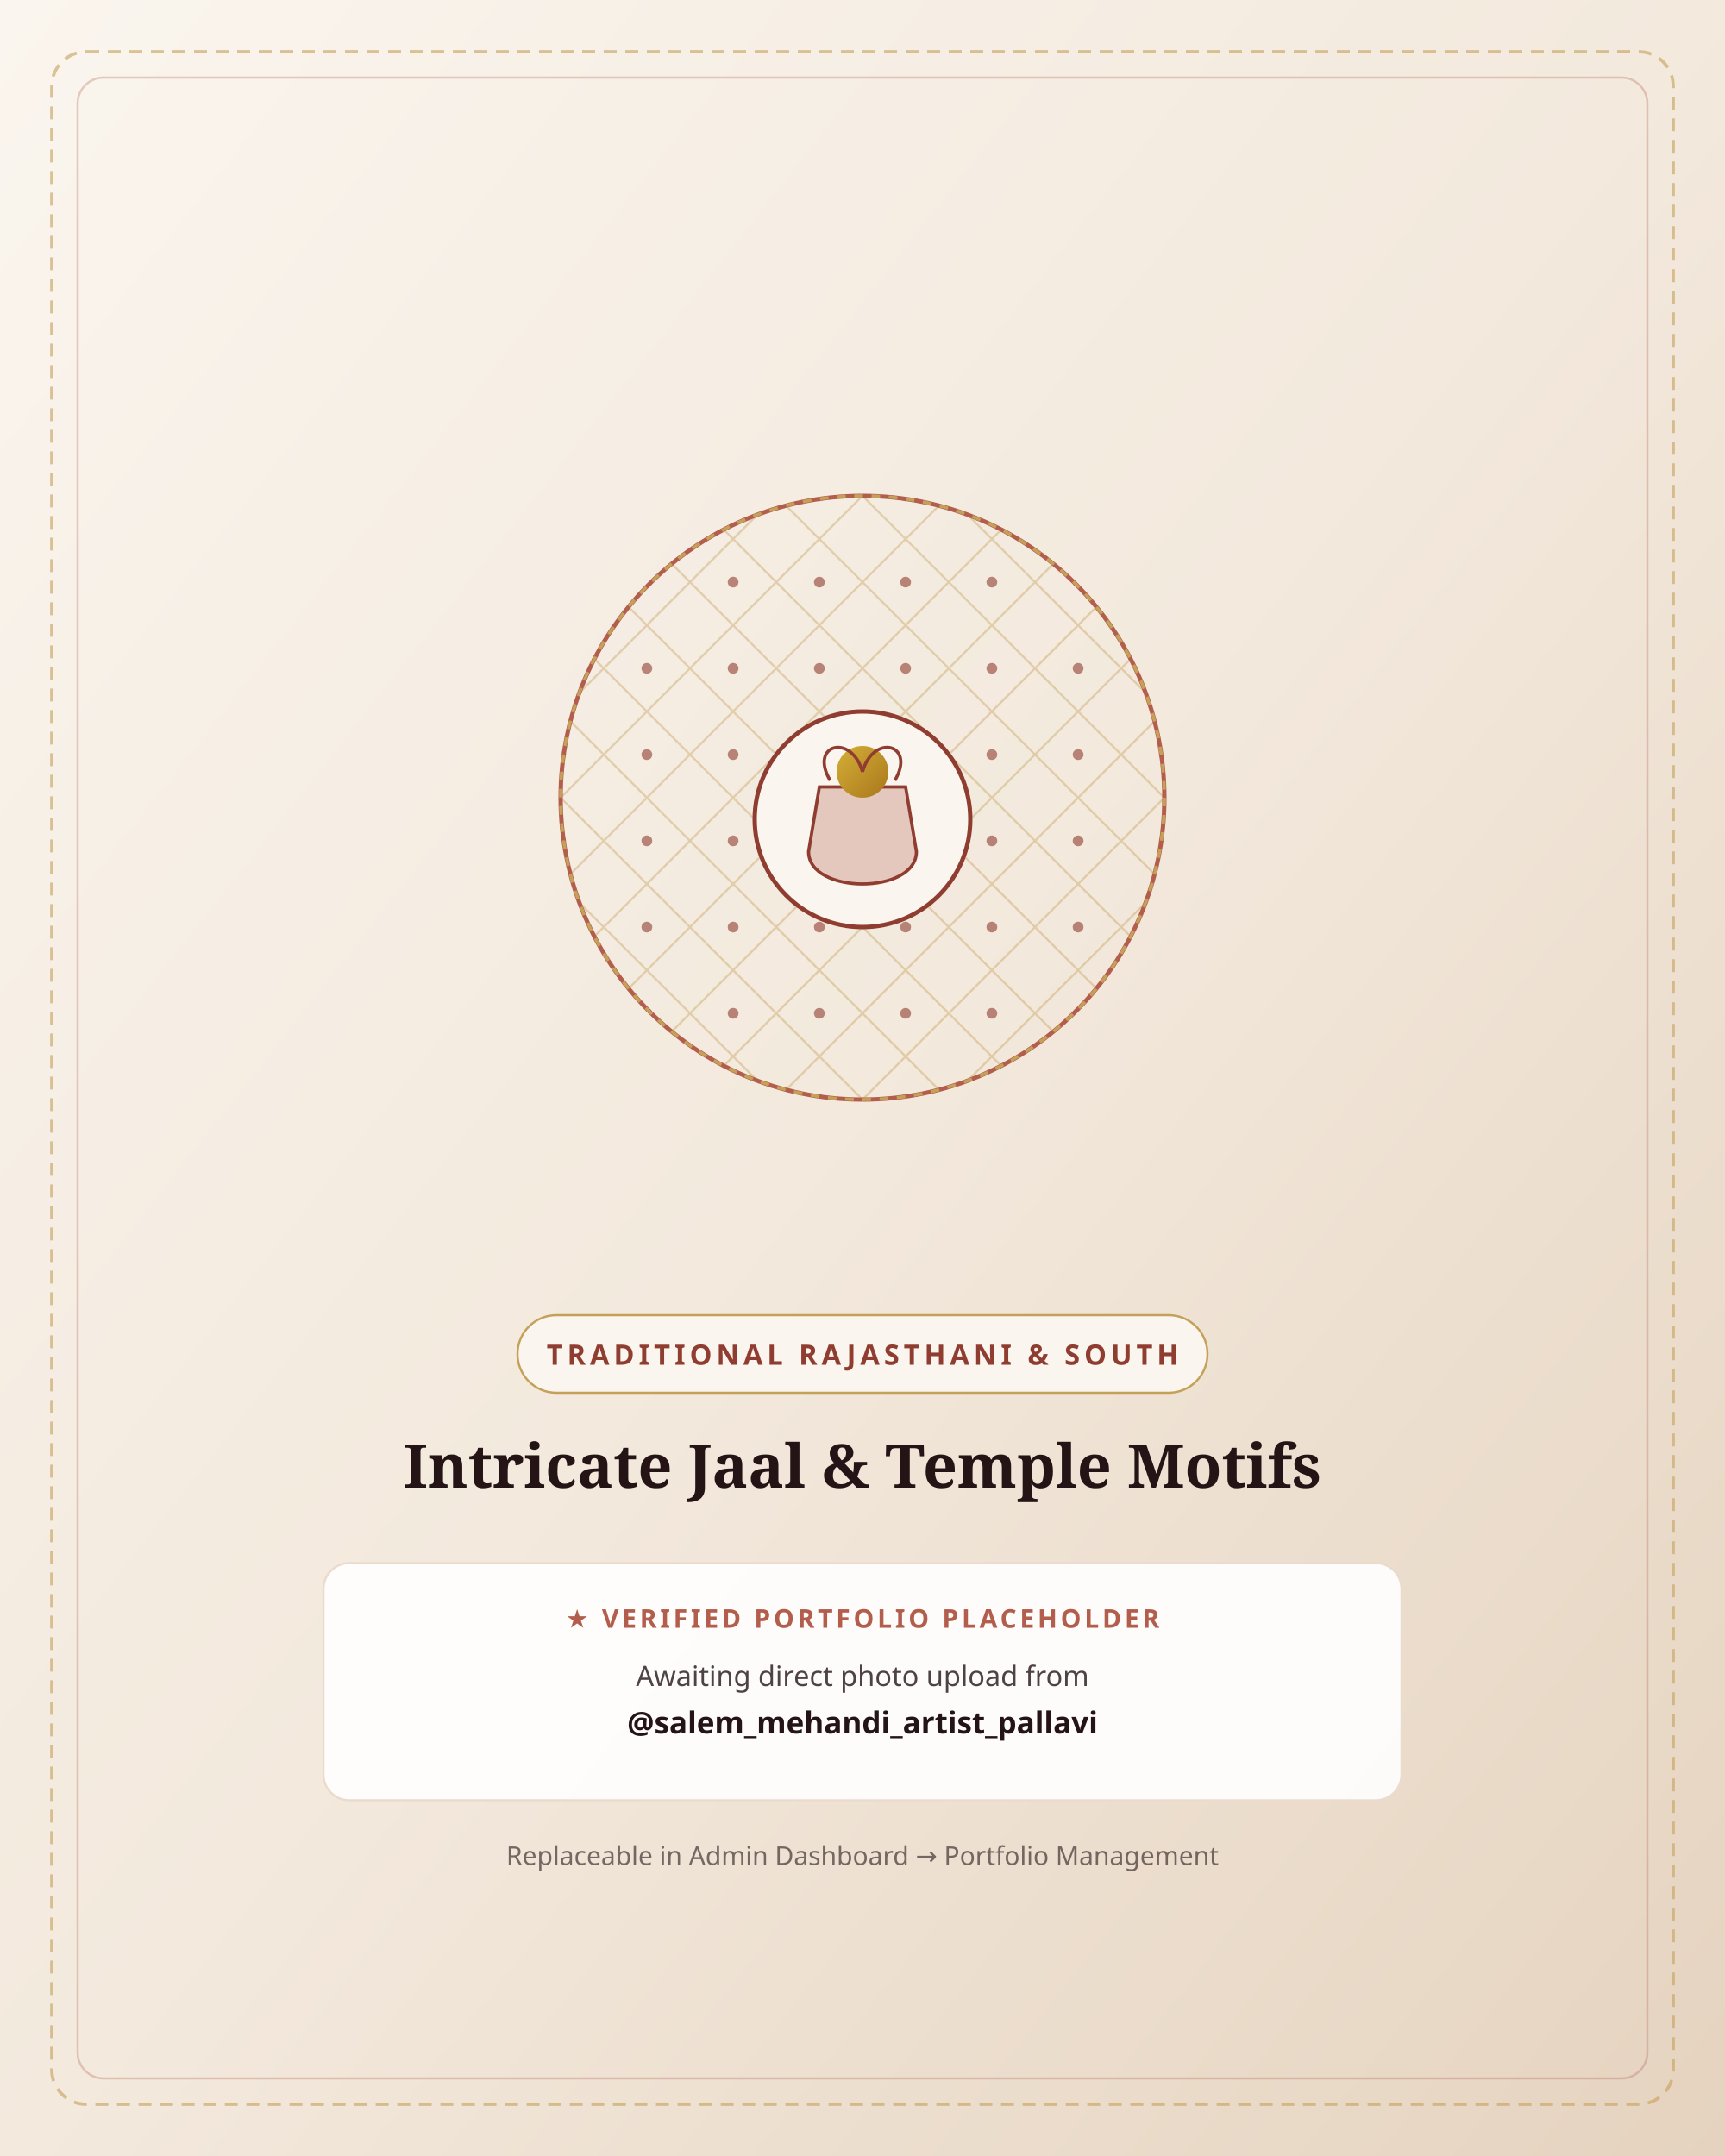
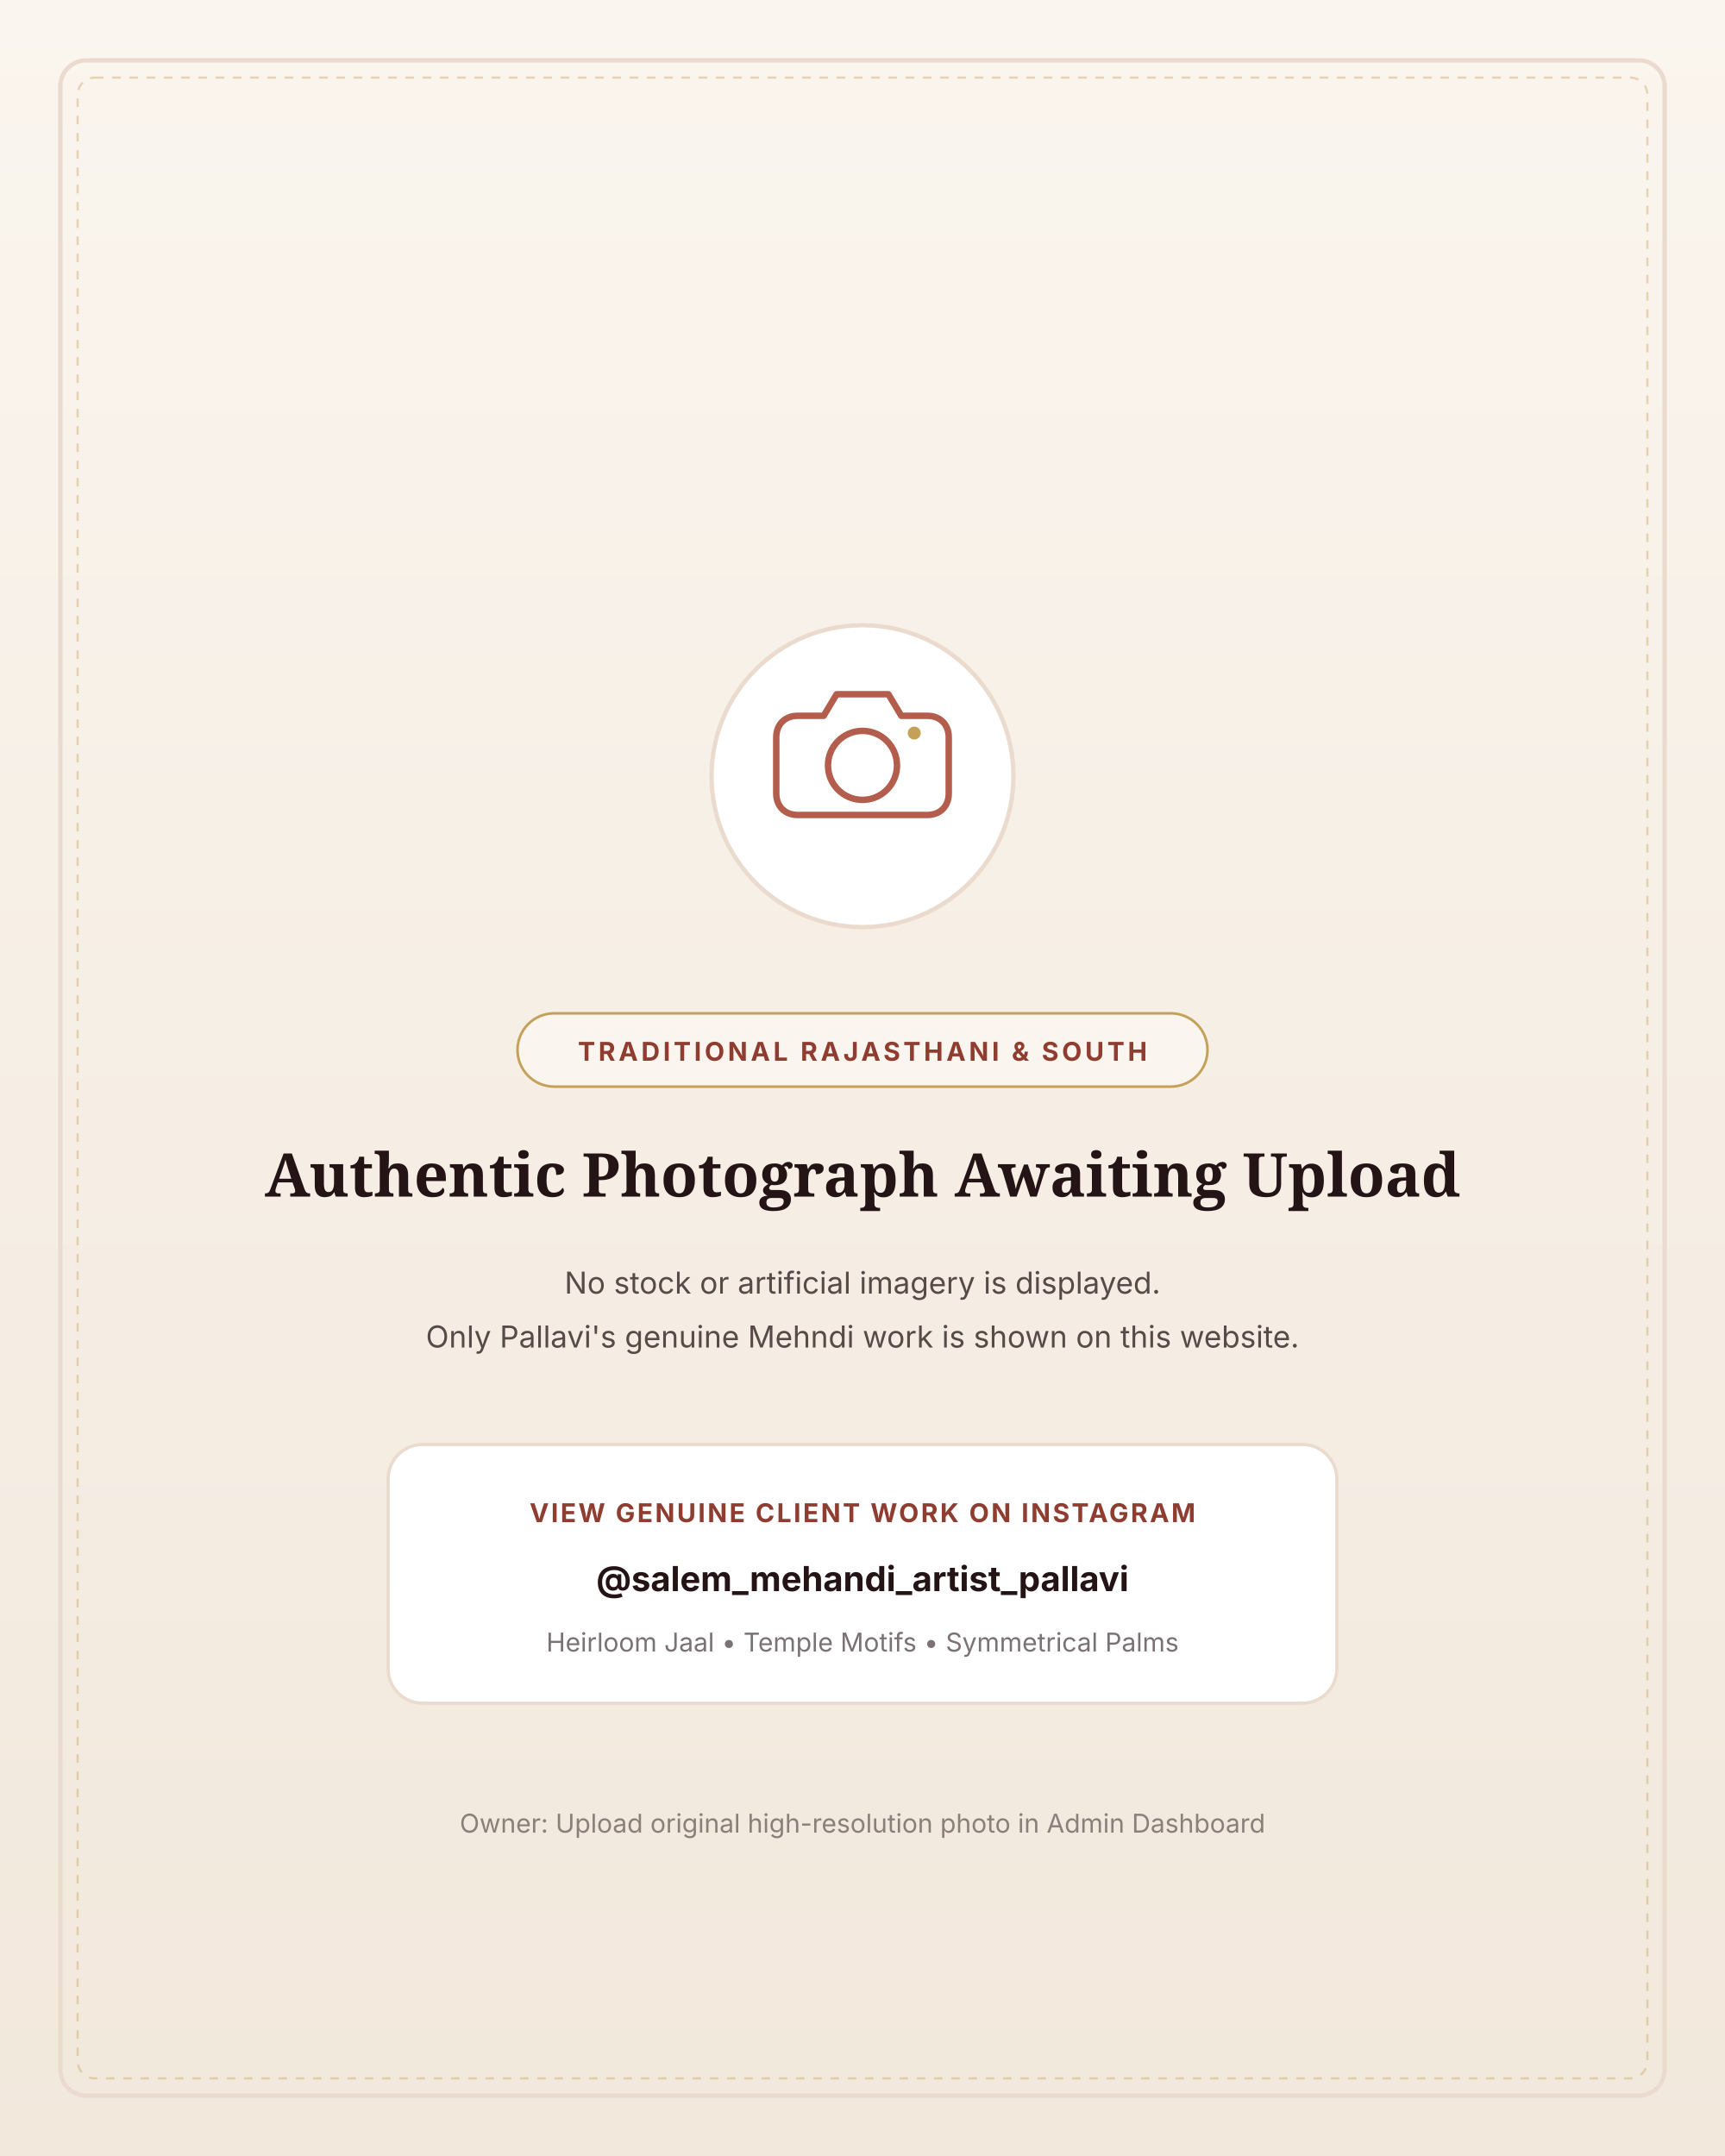
<svg xmlns="http://www.w3.org/2000/svg" viewBox="0 0 800 1000" width="800" height="1000">
  <defs>
-     <linearGradient id="bgGrad3" x1="0" y1="0" x2="1" y2="1">
+     <linearGradient id="frameBg3" x1="0" y1="0" x2="0" y2="1">
      <stop offset="0%" stop-color="#FAF5EE" />
-       <stop offset="50%" stop-color="#F3E9DD" />
-       <stop offset="100%" stop-color="#E5D3BF" />
+       <stop offset="100%" stop-color="#F2E8DC" />
    </linearGradient>
-     <linearGradient id="goldGrad3" x1="0" y1="0" x2="1" y2="1">
-       <stop offset="0%" stop-color="#D4AF37" />
-       <stop offset="100%" stop-color="#AA771C" />
-     </linearGradient>
-     <pattern id="jaalPattern" width="40" height="40" patternUnits="userSpaceOnUse">
-       <path d="M 0 20 L 20 0 L 40 20 L 20 40 Z" fill="none" stroke="#C5A059" stroke-width="1" opacity="0.4" />
-       <circle cx="20" cy="20" r="2.5" fill="#8F3D30" opacity="0.6" />
-     </pattern>
  </defs>
-   <rect width="800" height="1000" fill="url(#bgGrad3)" />
-   <rect x="24" y="24" width="752" height="952" rx="16" fill="none" stroke="#C5A059" stroke-width="1.5" stroke-dasharray="6 4" opacity="0.6" />
-   <rect x="36" y="36" width="728" height="928" rx="12" fill="none" stroke="#B35D4D" stroke-width="1" opacity="0.3" />
-   <g transform="translate(400, 370)">
-     <circle cx="0" cy="0" r="140" fill="url(#jaalPattern)" stroke="#B35D4D" stroke-width="2" />
-     <circle cx="0" cy="0" r="140" fill="none" stroke="#C5A059" stroke-width="1.5" stroke-dasharray="4 4" />
-     <g transform="translate(0, 10)">
-       <circle cx="0" cy="0" r="50" fill="#FAF5EE" stroke="#8F3D30" stroke-width="2" />
-       <path d="M-25 15 C -25 35, 25 35, 25 15 L 20 -15 L -20 -15 Z" fill="#B35D4D" fill-opacity="0.3" stroke="#8F3D30" stroke-width="1.5" />
-       <circle cx="0" cy="-22" r="12" fill="url(#goldGrad3)" />
-       <path d="M-15 -18 C -25 -35, -5 -40, 0 -22" fill="none" stroke="#8F3D30" stroke-width="1.5" />
-       <path d="M15 -18 C 25 -35, 5 -40, 0 -22" fill="none" stroke="#8F3D30" stroke-width="1.5" />
+   <rect width="800" height="1000" fill="url(#frameBg3)" />
+   <rect x="28" y="28" width="744" height="944" rx="12" fill="none" stroke="#EADBCE" stroke-width="2" />
+   <rect x="36" y="36" width="728" height="928" rx="8" fill="none" stroke="#C5A059" stroke-width="1" stroke-dasharray="4 4" opacity="0.4" />
+   <g transform="translate(400, 360)">
+     <circle cx="0" cy="0" r="70" fill="#FFFFFF" stroke="#EADBCE" stroke-width="2" />
+     <g fill="none" stroke="#B35D4D" stroke-width="3" stroke-linecap="round" stroke-linejoin="round">
+       <path d="M-30 18 L 30 18 C 36 18, 40 14, 40 8 L 40 -18 C 40 -24, 36 -28, 30 -28 L 18 -28 L 12 -38 L -12 -38 L -18 -28 L -30 -28 C -36 -28, -40 -24, -40 -18 L -40 8 C -40 14, -36 18, -30 18 Z" />
+       <circle cx="0" cy="-5" r="16" />
+       <circle cx="24" cy="-20" r="3" fill="#C5A059" stroke="none" />
    </g>
  </g>
-   <g text-anchor="middle" font-family="'Playfair Display', Georgia, serif">
-     <rect x="240" y="610" width="320" height="36" rx="18" fill="#FAF5EE" stroke="#C5A059" stroke-width="1" />
-     <text x="400" y="633" font-family="'Plus Jakarta Sans', system-ui, sans-serif" font-size="13" font-weight="700" fill="#8F3D30" letter-spacing="2">
+   <g text-anchor="middle" font-family="'Plus Jakarta Sans', system-ui, -apple-system, sans-serif">
+     <rect x="240" y="470" width="320" height="34" rx="17" fill="#FAF5EE" stroke="#C5A059" stroke-width="1.2" />
+     <text x="400" y="492" font-size="12" font-weight="700" fill="#8F3D30" letter-spacing="1.5">
      TRADITIONAL RAJASTHANI &amp; SOUTH
    </text>
-     <text x="400" y="690" font-size="28" font-weight="700" fill="#241416">
-       Intricate Jaal &amp; Temple Motifs
+     <text x="400" y="555" font-family="'Playfair Display', Georgia, serif" font-size="28" font-weight="700" fill="#241416">
+       Authentic Photograph Awaiting Upload
    </text>
-     <rect x="150" y="725" width="500" height="110" rx="12" fill="#FFFFFF" fill-opacity="0.9" stroke="#EADBCE" stroke-width="1" />
-     <text x="400" y="755" font-family="'Plus Jakarta Sans', system-ui, sans-serif" font-size="12" font-weight="700" fill="#B35D4D" letter-spacing="1.5">
-       ★ VERIFIED PORTFOLIO PLACEHOLDER
+     <text x="400" y="600" font-size="14" fill="#241416" fill-opacity="0.75">
+       No stock or artificial imagery is displayed.
    </text>
-     <text x="400" y="782" font-family="'Plus Jakarta Sans', system-ui, sans-serif" font-size="13" fill="#241416" fill-opacity="0.8">
-       Awaiting direct photo upload from
+     <text x="400" y="625" font-size="14" fill="#241416" fill-opacity="0.75">
+       Only Pallavi's genuine Mehndi work is shown on this website.
    </text>
-     <text x="400" y="804" font-family="'Plus Jakarta Sans', system-ui, sans-serif" font-size="14" font-weight="700" fill="#241416">
-       @salem_mehandi_artist_pallavi
-     </text>
-     <text x="400" y="865" font-family="'Plus Jakarta Sans', system-ui, sans-serif" font-size="12" fill="#241416" fill-opacity="0.6">
-       Replaceable in Admin Dashboard → Portfolio Management
+     <g transform="translate(180, 670)">
+       <rect x="0" y="0" width="440" height="120" rx="16" fill="#FFFFFF" stroke="#EADBCE" stroke-width="1.5" />
+       <text x="220" y="36" font-size="12" font-weight="700" fill="#8F3D30" letter-spacing="1">
+         VIEW GENUINE CLIENT WORK ON INSTAGRAM
+       </text>
+       <text x="220" y="68" font-size="16" font-weight="700" fill="#241416">
+         @salem_mehandi_artist_pallavi
+       </text>
+       <text x="220" y="96" font-size="12" fill="#241416" fill-opacity="0.6">
+         Heirloom Jaal • Temple Motifs • Symmetrical Palms
+       </text>
+     </g>
+     <text x="400" y="850" font-size="12" fill="#241416" fill-opacity="0.5">
+       Owner: Upload original high-resolution photo in Admin Dashboard
    </text>
  </g>
</svg>
